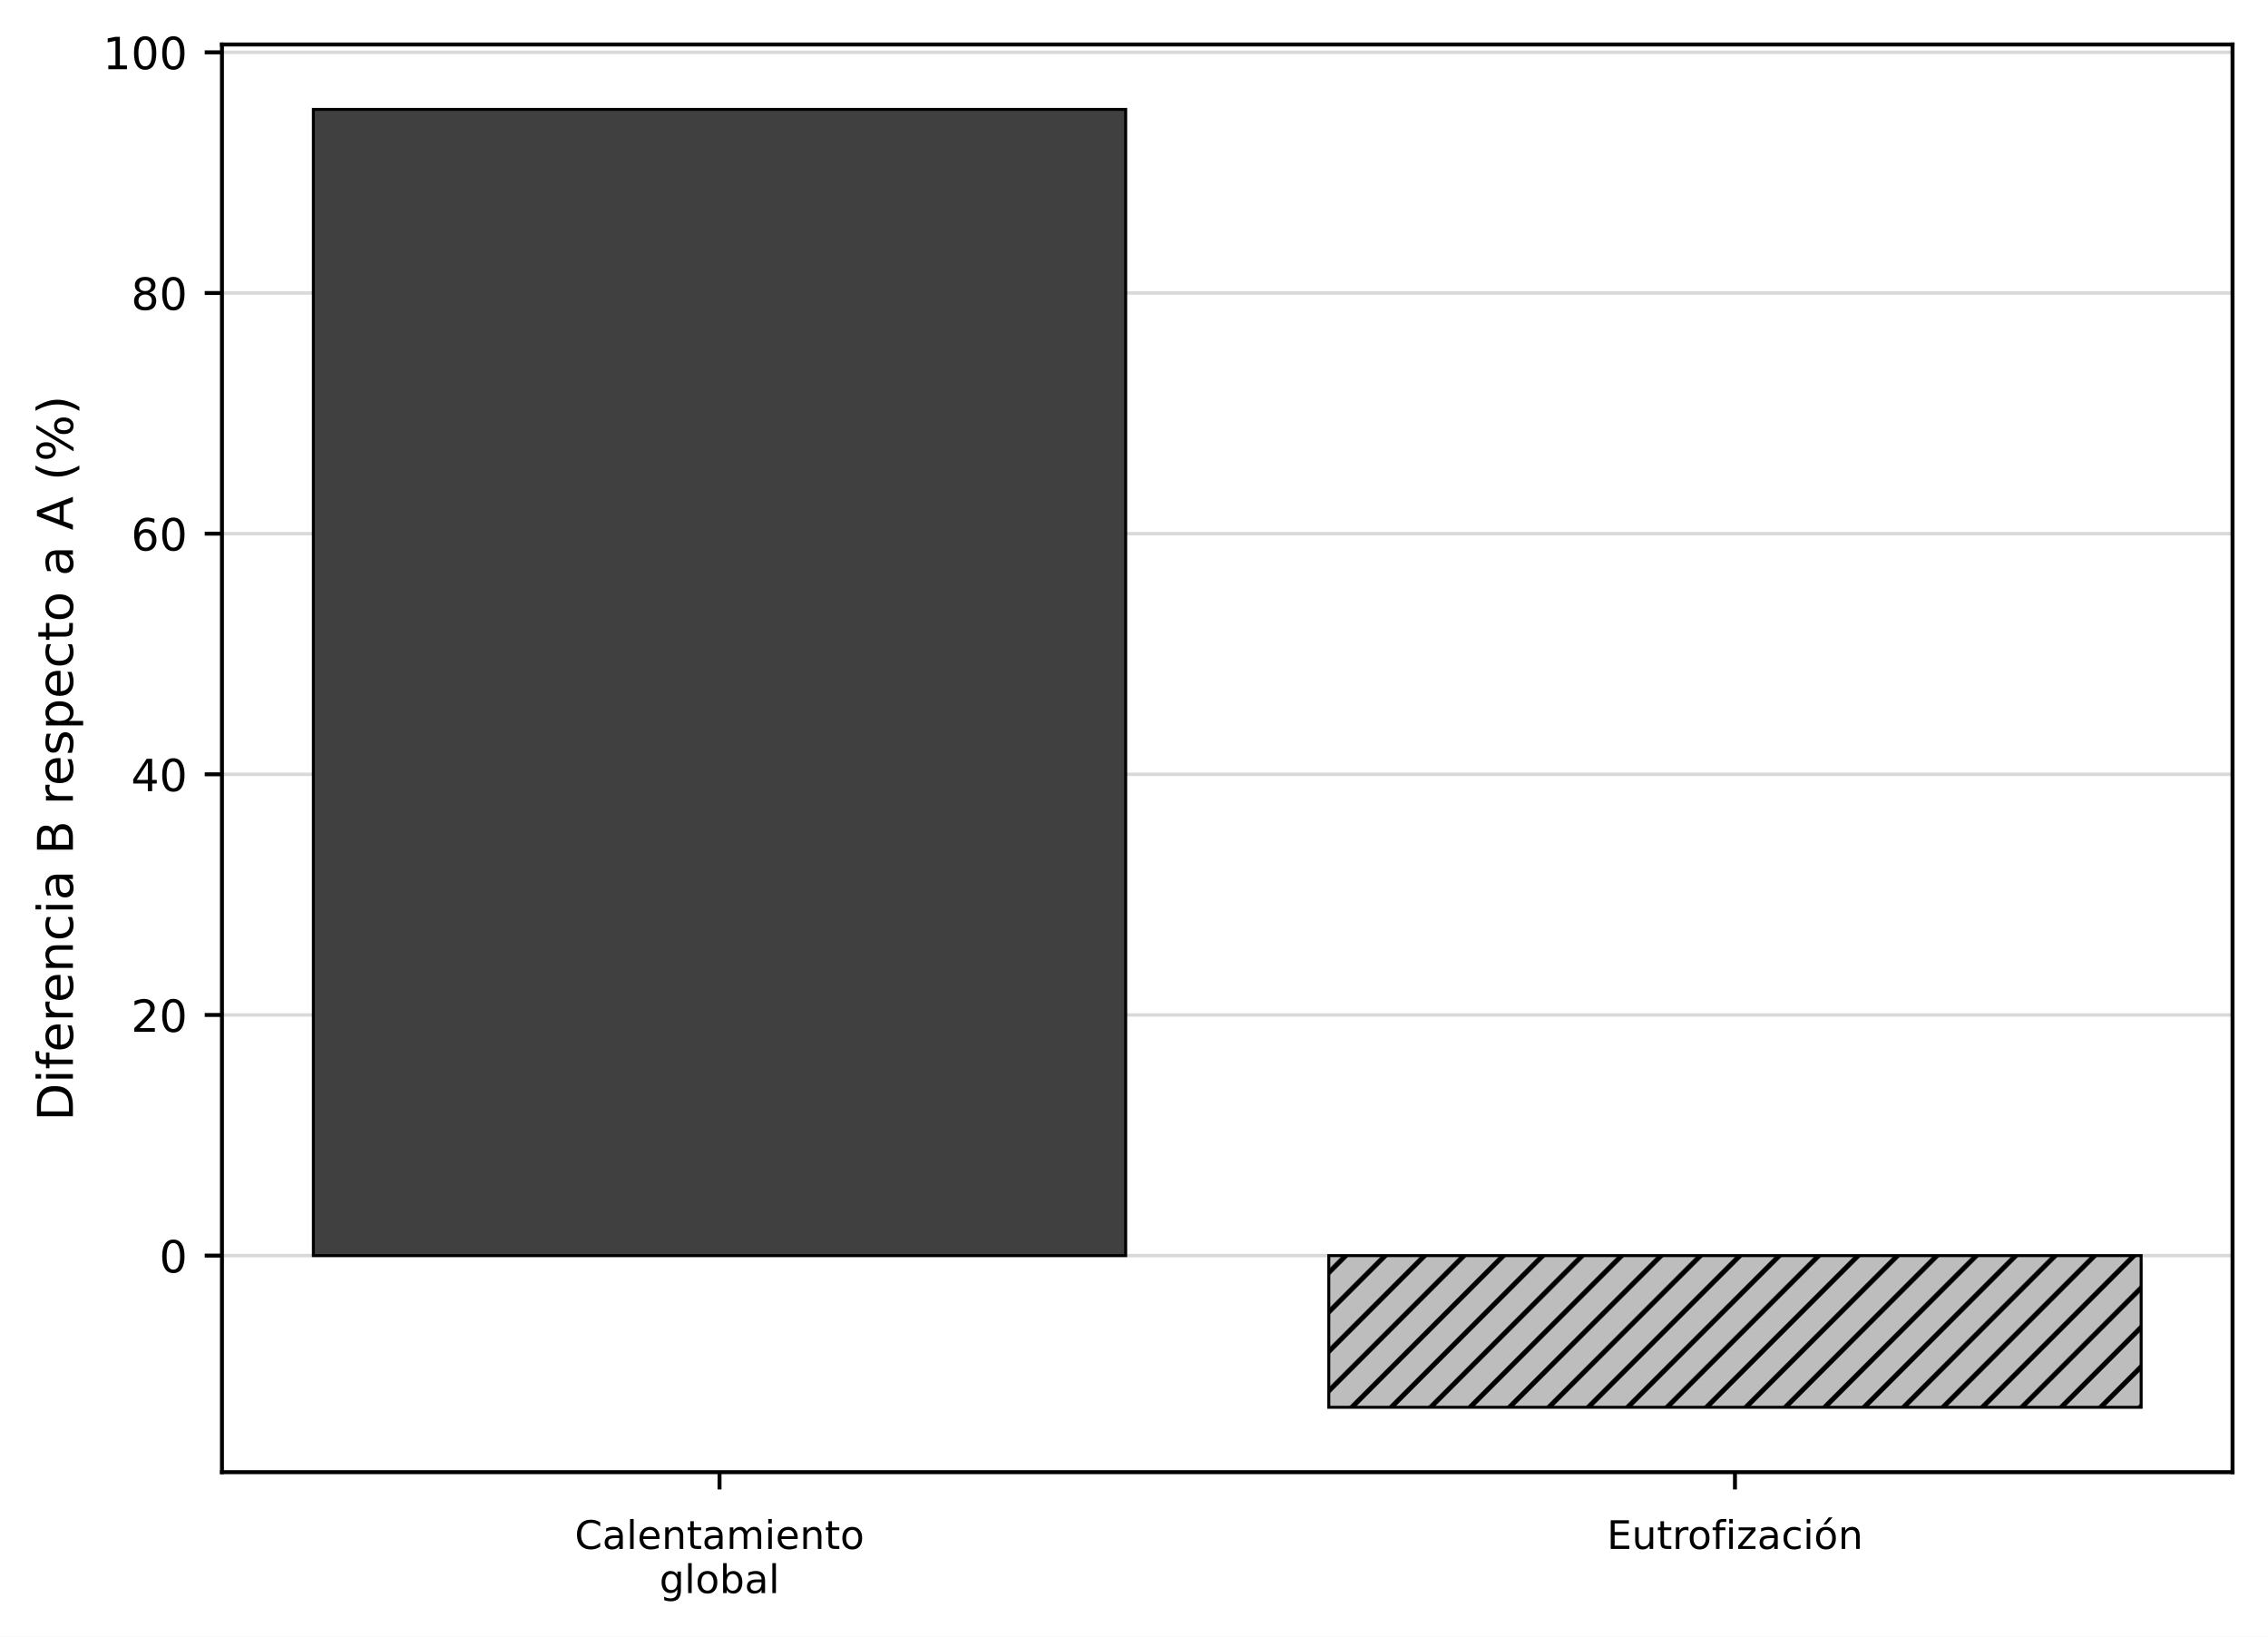
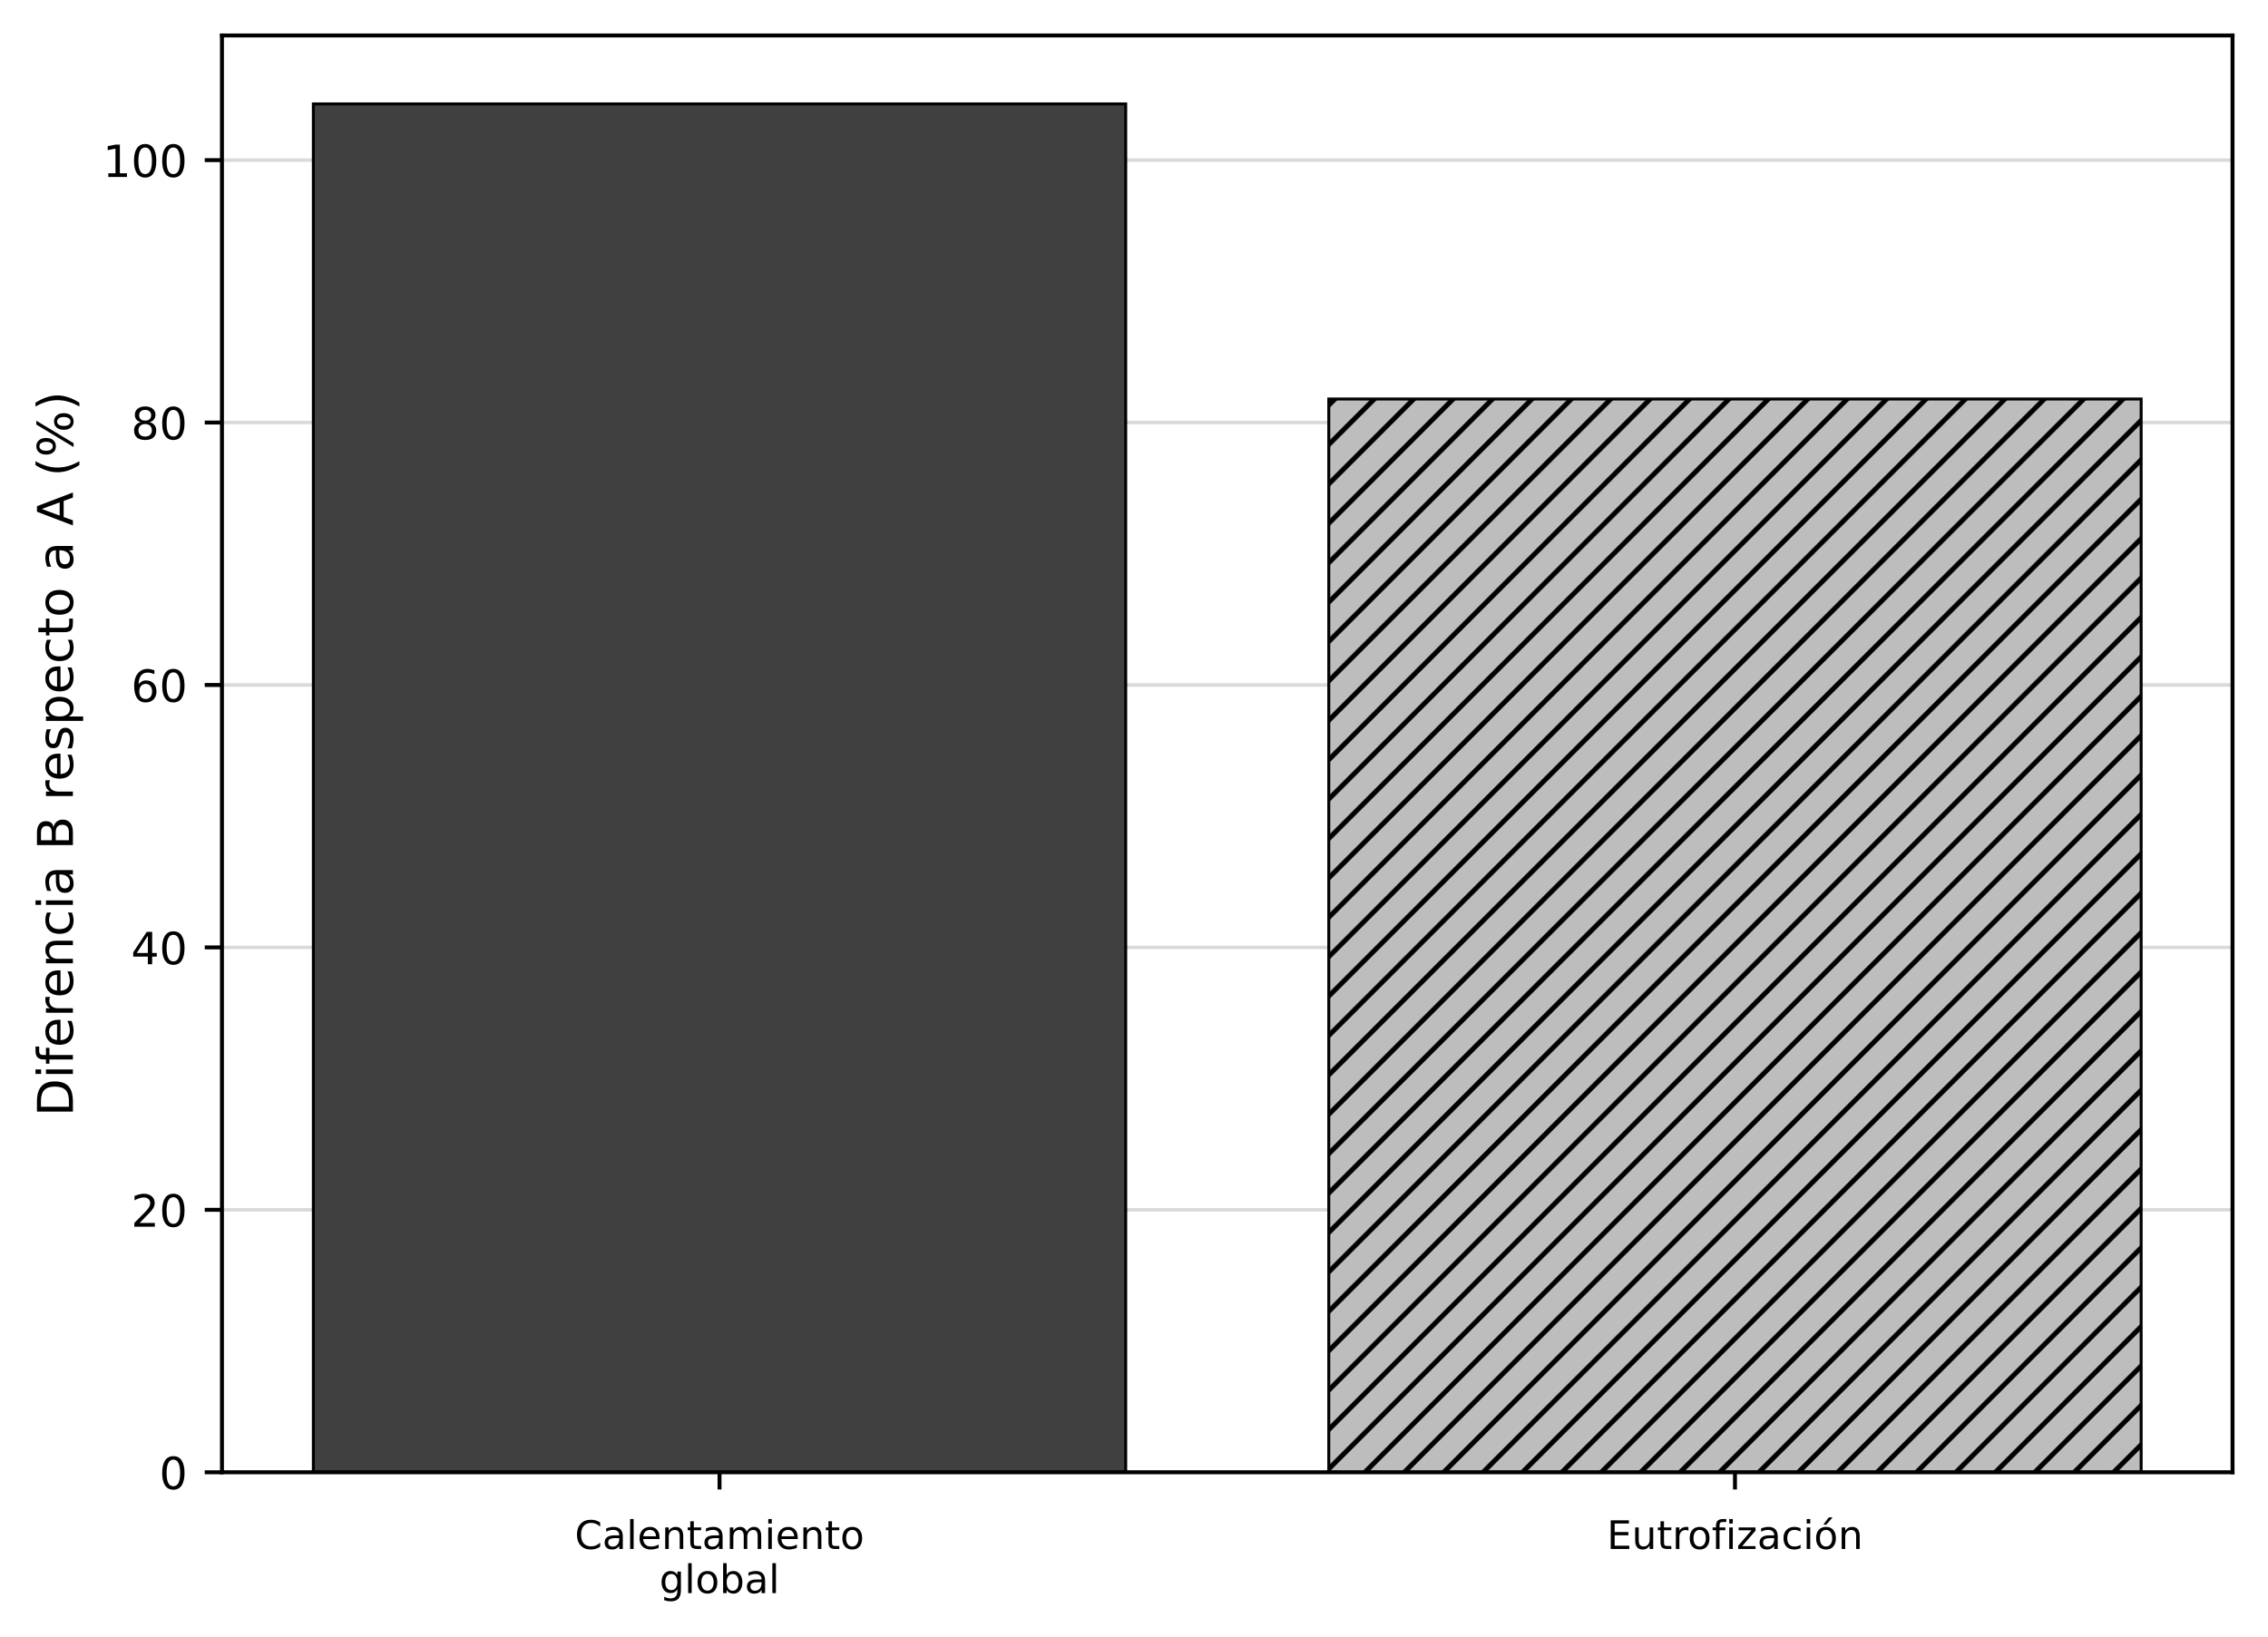
- <svg xmlns="http://www.w3.org/2000/svg" xmlns:xlink="http://www.w3.org/1999/xlink" width="460.387pt" height="332.167pt" viewBox="0 0 460.387 332.167" version="1.1">
+ <svg xmlns="http://www.w3.org/2000/svg" xmlns:xlink="http://www.w3.org/1999/xlink" width="460.387pt" height="332.349pt" viewBox="0 0 460.387 332.349" version="1.1">
  <defs>
    <style type="text/css">*{stroke-linejoin: round; stroke-linecap: butt}</style>
  </defs>
  <g id="figure_1">
    <g id="patch_1">
-       <path d="M 0 332.167 L 460.387 332.167 L 460.387 0 L 0 0 z " style="fill: #ffffff" />
+       <path d="M 0 332.349 L 460.387 332.349 L 460.387 0 L 0 0 z " style="fill: #ffffff" />
    </g>
    <g id="axes_1">
      <g id="patch_2">
-         <path d="M 45.057 298.766 L 453.187 298.766 L 453.187 9.029 L 45.057 9.029 z " style="fill: #ffffff" />
+         <path d="M 45.057 298.948 L 453.187 298.948 L 453.187 7.2 L 45.057 7.2 z " style="fill: #ffffff" />
      </g>
      <g id="matplotlib.axis_1">
        <g id="xtick_1">
          <g id="line2d_1">
            <defs>
              <path id="m8512bdd903" d="M 0 0 L 0 3.5 " style="stroke: #000000; stroke-width: 0.8" />
            </defs>
            <g>
-               <use xlink:href="#m8512bdd903" x="146.059" y="298.766" style="stroke: #000000; stroke-width: 0.8" />
+               <use xlink:href="#m8512bdd903" x="146.059" y="298.948" style="stroke: #000000; stroke-width: 0.8" />
            </g>
          </g>
          <g id="text_1">
-             <text style="font-size: 8px; font-family: 'DejaVu Sans'" transform="translate(116.6681 314.3452)">Calentamiento</text>
-             <text style="font-size: 8px; font-family: 'DejaVu Sans'" transform="translate(133.8587 323.3034)">global</text>
+             <text style="font-size: 8px; font-family: 'DejaVu Sans'" transform="translate(116.6681 314.5267)">Calentamiento</text>
+             <text style="font-size: 8px; font-family: 'DejaVu Sans'" transform="translate(133.8587 323.485)">global</text>
          </g>
        </g>
        <g id="xtick_2">
          <g id="line2d_2">
            <g>
-               <use xlink:href="#m8512bdd903" x="352.185" y="298.766" style="stroke: #000000; stroke-width: 0.8" />
+               <use xlink:href="#m8512bdd903" x="352.185" y="298.948" style="stroke: #000000; stroke-width: 0.8" />
            </g>
          </g>
          <g id="text_2">
-             <text style="font-size: 8px; font-family: 'DejaVu Sans'; text-anchor: middle" x="352.185" y="314.345" transform="rotate(-0 352.185 314.3452)">Eutrofización</text>
+             <text style="font-size: 8px; font-family: 'DejaVu Sans'; text-anchor: middle" x="352.185" y="314.527" transform="rotate(-0 352.185 314.5267)">Eutrofización</text>
          </g>
        </g>
      </g>
      <g id="matplotlib.axis_2">
        <g id="ytick_1">
          <g id="line2d_3">
-             <path d="M 45.057 254.82 L 453.187 254.82 " clip-path="url(#p08a6cb5004)" style="fill: none; stroke: #d9d9d9; stroke-width: 0.7; stroke-linecap: square" />
+             <path d="M 45.057 298.948 L 453.187 298.948 " clip-path="url(#p88f793875f)" style="fill: none; stroke: #d9d9d9; stroke-width: 0.7; stroke-linecap: square" />
          </g>
          <g id="line2d_4">
            <defs>
              <path id="me50acbb753" d="M 0 0 L -3.5 0 " style="stroke: #000000; stroke-width: 0.8" />
            </defs>
            <g>
-               <use xlink:href="#me50acbb753" x="45.057" y="254.82" style="stroke: #000000; stroke-width: 0.8" />
+               <use xlink:href="#me50acbb753" x="45.057" y="298.948" style="stroke: #000000; stroke-width: 0.8" />
            </g>
          </g>
          <g id="text_3">
-             <text style="font-size: 9px; font-family: 'DejaVu Sans'; text-anchor: end" x="38.057" y="258.24" transform="rotate(-0 38.05687 258.2398)">0</text>
+             <text style="font-size: 9px; font-family: 'DejaVu Sans'; text-anchor: end" x="38.057" y="302.367" transform="rotate(-0 38.05687 302.3673)">0</text>
          </g>
        </g>
        <g id="ytick_2">
          <g id="line2d_5">
-             <path d="M 45.057 205.98 L 453.187 205.98 " clip-path="url(#p08a6cb5004)" style="fill: none; stroke: #d9d9d9; stroke-width: 0.7; stroke-linecap: square" />
+             <path d="M 45.057 245.661 L 453.187 245.661 " clip-path="url(#p88f793875f)" style="fill: none; stroke: #d9d9d9; stroke-width: 0.7; stroke-linecap: square" />
          </g>
          <g id="line2d_6">
            <g>
-               <use xlink:href="#me50acbb753" x="45.057" y="205.98" style="stroke: #000000; stroke-width: 0.8" />
+               <use xlink:href="#me50acbb753" x="45.057" y="245.661" style="stroke: #000000; stroke-width: 0.8" />
            </g>
          </g>
          <g id="text_4">
-             <text style="font-size: 9px; font-family: 'DejaVu Sans'; text-anchor: end" x="38.057" y="209.4" transform="rotate(-0 38.05687 209.3995)">20</text>
+             <text style="font-size: 9px; font-family: 'DejaVu Sans'; text-anchor: end" x="38.057" y="249.08" transform="rotate(-0 38.05687 249.0799)">20</text>
          </g>
        </g>
        <g id="ytick_3">
          <g id="line2d_7">
-             <path d="M 45.057 157.14 L 453.187 157.14 " clip-path="url(#p08a6cb5004)" style="fill: none; stroke: #d9d9d9; stroke-width: 0.7; stroke-linecap: square" />
+             <path d="M 45.057 192.373 L 453.187 192.373 " clip-path="url(#p88f793875f)" style="fill: none; stroke: #d9d9d9; stroke-width: 0.7; stroke-linecap: square" />
          </g>
          <g id="line2d_8">
            <g>
-               <use xlink:href="#me50acbb753" x="45.057" y="157.14" style="stroke: #000000; stroke-width: 0.8" />
+               <use xlink:href="#me50acbb753" x="45.057" y="192.373" style="stroke: #000000; stroke-width: 0.8" />
            </g>
          </g>
          <g id="text_5">
-             <text style="font-size: 9px; font-family: 'DejaVu Sans'; text-anchor: end" x="38.057" y="160.559" transform="rotate(-0 38.05687 160.5593)">40</text>
+             <text style="font-size: 9px; font-family: 'DejaVu Sans'; text-anchor: end" x="38.057" y="195.792" transform="rotate(-0 38.05687 195.7925)">40</text>
          </g>
        </g>
        <g id="ytick_4">
          <g id="line2d_9">
-             <path d="M 45.057 108.3 L 453.187 108.3 " clip-path="url(#p08a6cb5004)" style="fill: none; stroke: #d9d9d9; stroke-width: 0.7; stroke-linecap: square" />
+             <path d="M 45.057 139.086 L 453.187 139.086 " clip-path="url(#p88f793875f)" style="fill: none; stroke: #d9d9d9; stroke-width: 0.7; stroke-linecap: square" />
          </g>
          <g id="line2d_10">
            <g>
-               <use xlink:href="#me50acbb753" x="45.057" y="108.3" style="stroke: #000000; stroke-width: 0.8" />
+               <use xlink:href="#me50acbb753" x="45.057" y="139.086" style="stroke: #000000; stroke-width: 0.8" />
            </g>
          </g>
          <g id="text_6">
-             <text style="font-size: 9px; font-family: 'DejaVu Sans'; text-anchor: end" x="38.057" y="111.719" transform="rotate(-0 38.05687 111.7191)">60</text>
+             <text style="font-size: 9px; font-family: 'DejaVu Sans'; text-anchor: end" x="38.057" y="142.505" transform="rotate(-0 38.05687 142.5051)">60</text>
          </g>
        </g>
        <g id="ytick_5">
          <g id="line2d_11">
-             <path d="M 45.057 59.46 L 453.187 59.46 " clip-path="url(#p08a6cb5004)" style="fill: none; stroke: #d9d9d9; stroke-width: 0.7; stroke-linecap: square" />
+             <path d="M 45.057 85.798 L 453.187 85.798 " clip-path="url(#p88f793875f)" style="fill: none; stroke: #d9d9d9; stroke-width: 0.7; stroke-linecap: square" />
          </g>
          <g id="line2d_12">
            <g>
-               <use xlink:href="#me50acbb753" x="45.057" y="59.46" style="stroke: #000000; stroke-width: 0.8" />
+               <use xlink:href="#me50acbb753" x="45.057" y="85.798" style="stroke: #000000; stroke-width: 0.8" />
            </g>
          </g>
          <g id="text_7">
-             <text style="font-size: 9px; font-family: 'DejaVu Sans'; text-anchor: end" x="38.057" y="62.879" transform="rotate(-0 38.05687 62.87883)">80</text>
+             <text style="font-size: 9px; font-family: 'DejaVu Sans'; text-anchor: end" x="38.057" y="89.218" transform="rotate(-0 38.05687 89.21768)">80</text>
          </g>
        </g>
        <g id="ytick_6">
          <g id="line2d_13">
-             <path d="M 45.057 10.619 L 453.187 10.619 " clip-path="url(#p08a6cb5004)" style="fill: none; stroke: #d9d9d9; stroke-width: 0.7; stroke-linecap: square" />
+             <path d="M 45.057 32.511 L 453.187 32.511 " clip-path="url(#p88f793875f)" style="fill: none; stroke: #d9d9d9; stroke-width: 0.7; stroke-linecap: square" />
          </g>
          <g id="line2d_14">
            <g>
-               <use xlink:href="#me50acbb753" x="45.057" y="10.619" style="stroke: #000000; stroke-width: 0.8" />
+               <use xlink:href="#me50acbb753" x="45.057" y="32.511" style="stroke: #000000; stroke-width: 0.8" />
            </g>
          </g>
          <g id="text_8">
-             <text style="font-size: 9px; font-family: 'DejaVu Sans'; text-anchor: end" x="38.057" y="14.039" transform="rotate(-0 38.05687 14.03859)">100</text>
+             <text style="font-size: 9px; font-family: 'DejaVu Sans'; text-anchor: end" x="38.057" y="35.93" transform="rotate(-0 38.05687 35.93028)">100</text>
          </g>
        </g>
        <g id="text_9">
-           <text style="font-size: 10px; font-family: 'DejaVu Sans'; text-anchor: middle" x="14.798" y="153.898" transform="rotate(-90 14.79844 153.8978)">Diferencia B respecto a A (%)</text>
+           <text style="font-size: 10px; font-family: 'DejaVu Sans'; text-anchor: middle" x="14.798" y="153.074" transform="rotate(-90 14.79844 153.074)">Diferencia B respecto a A (%)</text>
        </g>
      </g>
      <g id="patch_3">
-         <path d="M 63.608 254.82 L 228.509 254.82 L 228.509 22.199 L 63.608 22.199 z " clip-path="url(#p08a6cb5004)" style="fill: #404040; stroke: #000000; stroke-width: 0.6; stroke-linejoin: miter" />
+         <path d="M 63.608 298.948 L 228.509 298.948 L 228.509 21.093 L 63.608 21.093 z " clip-path="url(#p88f793875f)" style="fill: #404040; stroke: #000000; stroke-width: 0.6; stroke-linejoin: miter" />
      </g>
      <g id="patch_4">
-         <path d="M 269.735 254.82 L 434.636 254.82 L 434.636 285.597 L 269.735 285.597 z " clip-path="url(#p08a6cb5004)" style="fill: url(#hba91143bd5); stroke: #000000; stroke-width: 0.6; stroke-linejoin: miter" />
+         <path d="M 269.735 298.948 L 434.636 298.948 L 434.636 81.022 L 269.735 81.022 z " clip-path="url(#p88f793875f)" style="fill: url(#hba91143bd5); stroke: #000000; stroke-width: 0.6; stroke-linejoin: miter" />
      </g>
      <g id="patch_5">
-         <path d="M 45.057 298.766 L 45.057 9.029 " style="fill: none; stroke: #000000; stroke-width: 0.8; stroke-linejoin: miter; stroke-linecap: square" />
+         <path d="M 45.057 298.948 L 45.057 7.2 " style="fill: none; stroke: #000000; stroke-width: 0.8; stroke-linejoin: miter; stroke-linecap: square" />
      </g>
      <g id="patch_6">
-         <path d="M 453.187 298.766 L 453.187 9.029 " style="fill: none; stroke: #000000; stroke-width: 0.8; stroke-linejoin: miter; stroke-linecap: square" />
+         <path d="M 453.187 298.948 L 453.187 7.2 " style="fill: none; stroke: #000000; stroke-width: 0.8; stroke-linejoin: miter; stroke-linecap: square" />
      </g>
      <g id="patch_7">
-         <path d="M 45.057 298.766 L 453.187 298.766 " style="fill: none; stroke: #000000; stroke-width: 0.8; stroke-linejoin: miter; stroke-linecap: square" />
+         <path d="M 45.057 298.948 L 453.187 298.948 " style="fill: none; stroke: #000000; stroke-width: 0.8; stroke-linejoin: miter; stroke-linecap: square" />
      </g>
      <g id="patch_8">
-         <path d="M 45.057 9.029 L 453.187 9.029 " style="fill: none; stroke: #000000; stroke-width: 0.8; stroke-linejoin: miter; stroke-linecap: square" />
+         <path d="M 45.057 7.2 L 453.187 7.2 " style="fill: none; stroke: #000000; stroke-width: 0.8; stroke-linejoin: miter; stroke-linecap: square" />
      </g>
    </g>
  </g>
  <defs>
-     <clipPath id="p08a6cb5004">
-       <rect x="45.057" y="9.029" width="408.13" height="289.737" />
+     <clipPath id="p88f793875f">
+       <rect x="45.057" y="7.2" width="408.13" height="291.748" />
    </clipPath>
  </defs>
  <defs>
    <pattern id="hba91143bd5" patternUnits="userSpaceOnUse" x="0" y="0" width="72" height="72">
      <rect x="0" y="0" width="73" height="73" fill="#bdbdbd" />
      <path d="M -36 36 L 36 -36 M -32 40 L 40 -32 M -28 44 L 44 -28 M -24 48 L 48 -24 M -20 52 L 52 -20 M -16 56 L 56 -16 M -12 60 L 60 -12 M -8 64 L 64 -8 M -4 68 L 68 -4 M 0 72 L 72 0 M 4 76 L 76 4 M 8 80 L 80 8 M 12 84 L 84 12 M 16 88 L 88 16 M 20 92 L 92 20 M 24 96 L 96 24 M 28 100 L 100 28 M 32 104 L 104 32 M 36 108 L 108 36 " style="fill: #000000; stroke: #000000; stroke-width: 1.0; stroke-linecap: butt; stroke-linejoin: miter" />
    </pattern>
  </defs>
</svg>
